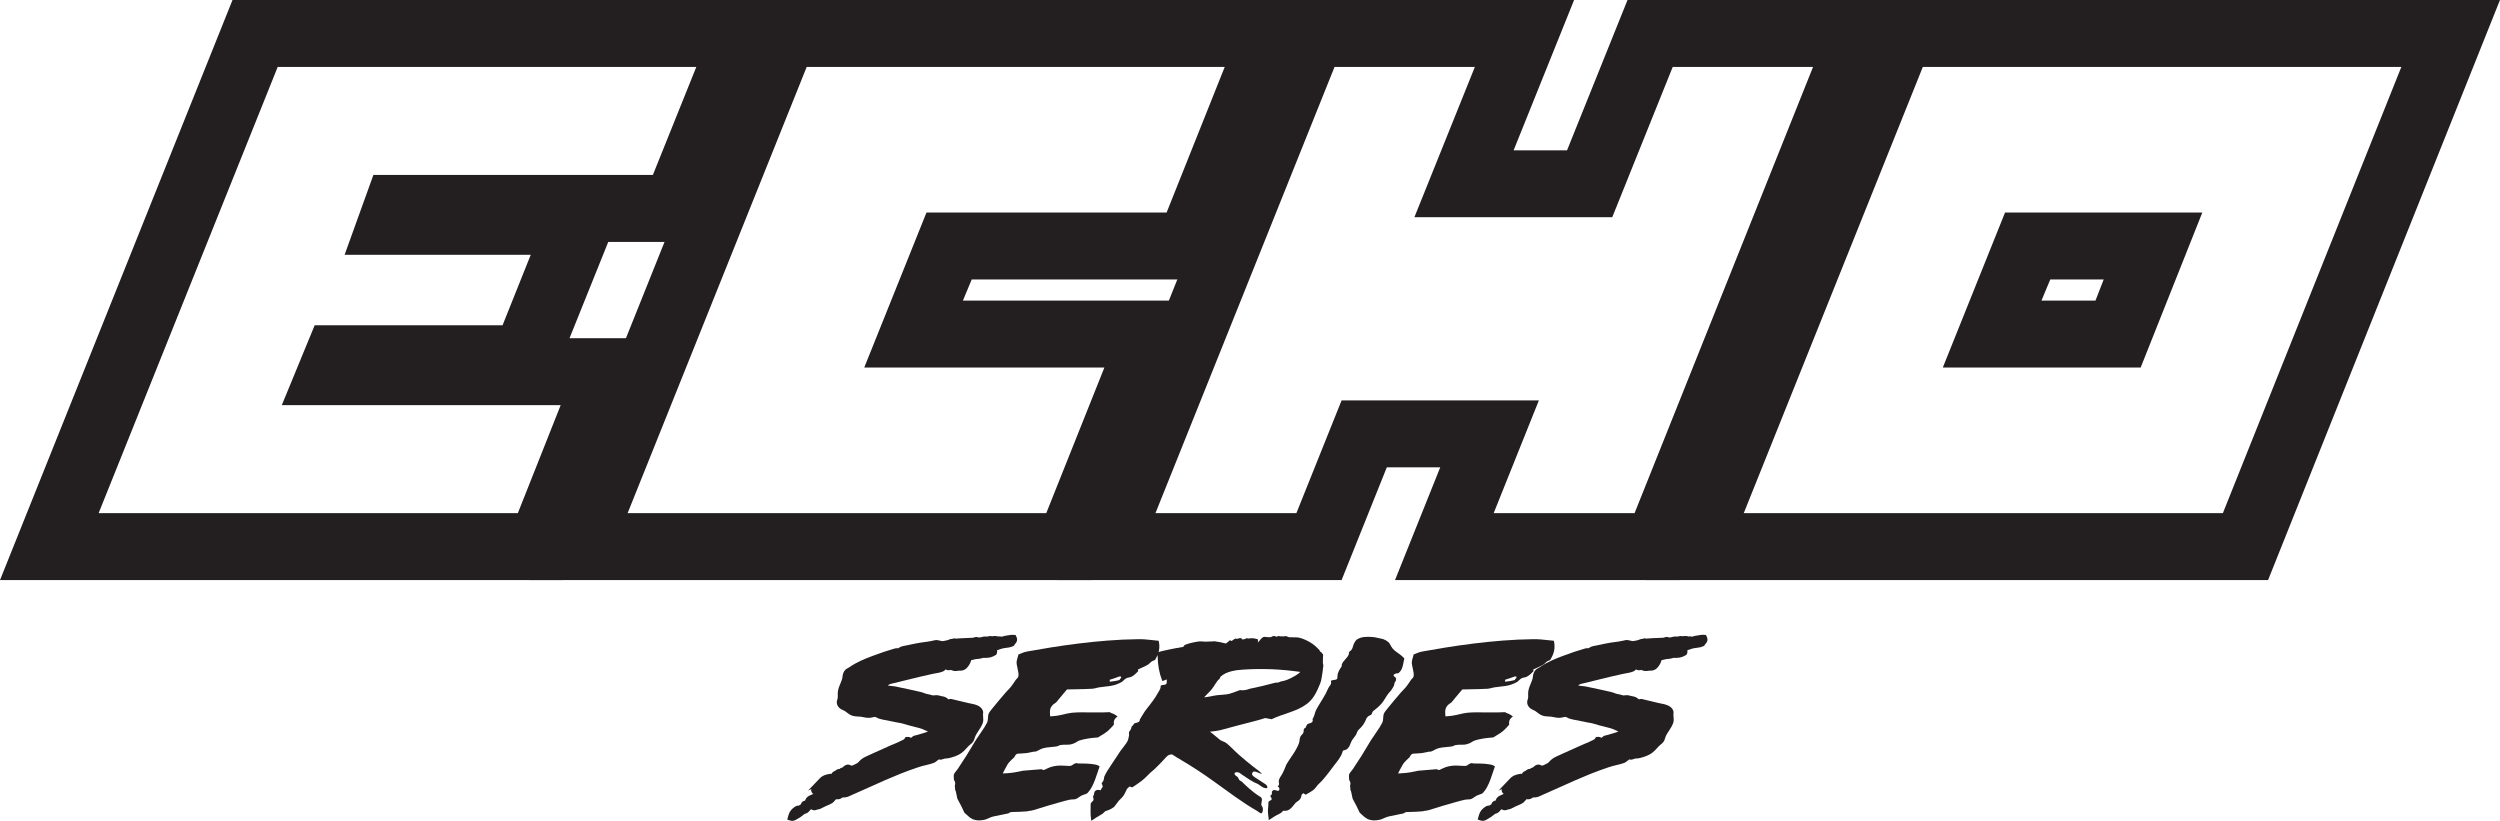
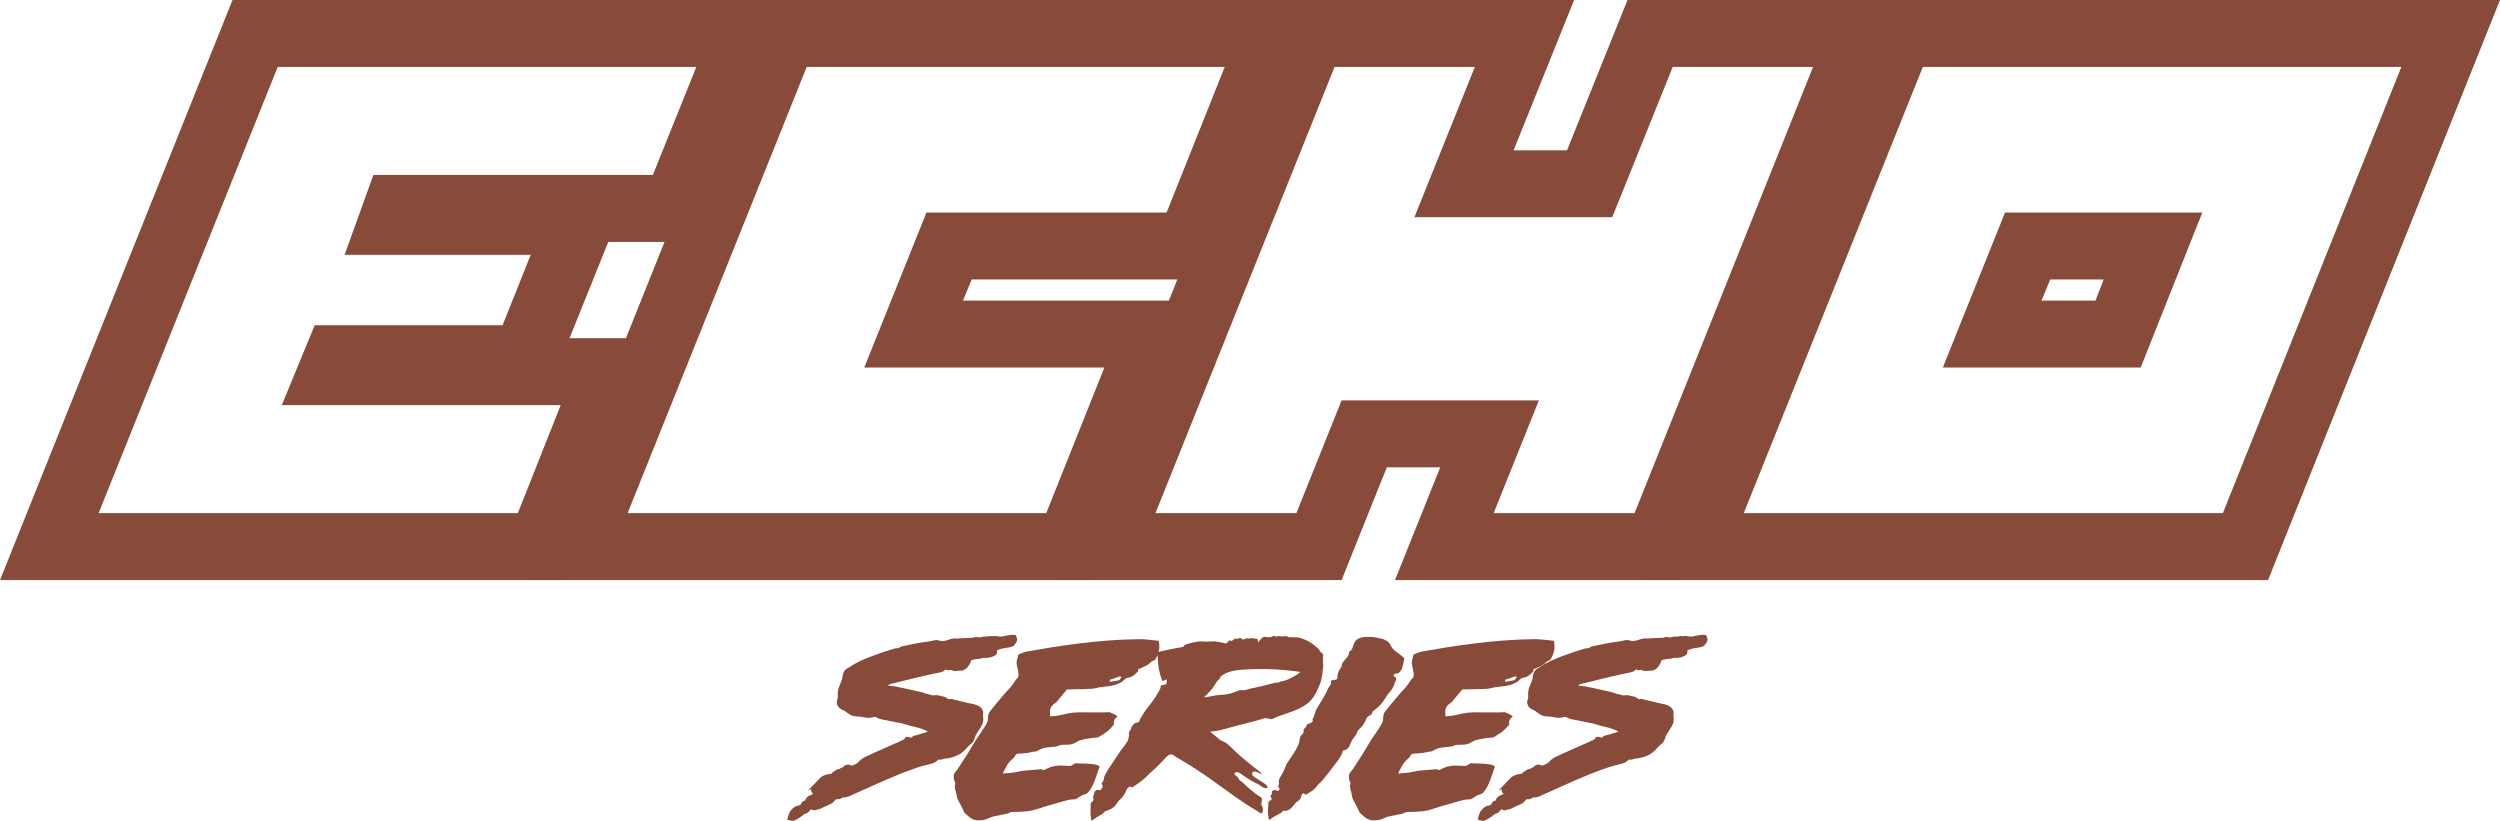
<svg xmlns="http://www.w3.org/2000/svg" id="Layer_2" data-name="Layer 2" viewBox="0 0 914.81 300.35">
  <defs>
    <style>
      .cls-1 {
-         fill: #231f20;
+         fill: #884a39;
        stroke-width: 0px;
      }
    </style>
  </defs>
  <g id="Layer_1-2" data-name="Layer 1">
    <g>
      <g>
        <path class="cls-1" d="M0,212.27L85.08,0h206.04l-35.66,88.52h-101.62l7.3-19.77h69.39l-30.08,74.77h-68.96l8.16-19.77h101.62l-35.23,88.52H0ZM189.49,187.77l15.68-39.53h-102.05l12.03-29.22h68.75l10.31-25.78h-68.11l10.53-29.22h102.27l15.9-39.53H101.62L36.09,187.77h153.4Z" />
        <path class="cls-1" d="M193.57,212.27L278.65,0h205.61l-40.82,102.27h-87.87l-3.22,7.73h87.87l-40.82,102.27h-205.82ZM382.85,187.77l21.27-53.28h-87.87l22.77-56.72h87.87l21.27-53.28h-152.97l-65.53,163.28h153.18Z" />
        <path class="cls-1" d="M386.72,212.27L471.8,0h104.2l-22.13,55h19.55L595.55,0h103.98l-84.86,212.27h-104.2l16.54-41.25h-19.55l-16.54,41.25h-104.2ZM474.38,187.77l16.54-41.25h72.19l-16.54,41.25h51.56l65.31-163.28h-51.35l-22.13,55h-72.4l22.13-55h-51.35l-65.53,163.28h51.56Z" />
        <path class="cls-1" d="M601.99,212.27L687.07,0h227.73l-84.86,212.27h-227.95ZM813.4,187.77l65.31-163.28h-175.1l-65.53,163.28h175.31ZM710.92,134.49l22.77-56.72h72.19l-22.56,56.72h-72.4ZM766.78,110l3.01-7.73h-19.55l-3.22,7.73h19.77Z" />
      </g>
      <g>
        <path class="cls-1" d="M371.49,235.54c-.1.13-.19.24-.23.33l-.19.41-.41.19c-.93.43-1.86.54-2.68.63-.2.02-.38.04-.57.07-.53.07-1.1.27-1.66.47-.15.05-.29.1-.43.15-.16.06-.32.09-.46.12.04.31.08.77-.14,1.27l-.15.36-.33.21c-1.59,1-3.11,1.05-4.53.98-.91.32-1.79.41-2.61.45-.57.16-1.14.29-1.72.4-.22,1.1-1.06,2.32-1.62,2.87-.99.96-1.89.96-2.49.96h-.07c-.18,0-.33,0-.49.02-.1.01-.2.03-.3.04-.3.05-.67.11-1.09.07-.43-.04-.77-.17-1.04-.28-.12-.05-.24-.1-.3-.11-.04,0-.12.02-.18.03-.31.06-.78.15-1.33-.02-.18-.05-.33-.13-.46-.21-.19.25-.46.54-.88.72-.93.4-1.9.57-2.84.73-.36.06-.69.12-1.01.19-1.43.31-2.9.64-4.64,1.05-1.7.4-3.41.83-5.07,1.24-1.95.49-3.97.99-5.98,1.46-.03.02-.07.05-.1.07-.16.11-.38.26-.67.37.44.16.96.2,1.52.25.42.04.85.07,1.28.16,1.99.39,3.85.8,5.82,1.24l.44.1c.28.06.55.12.82.18.76.17,1.52.33,2.29.52.42.1.82.26,1.18.39.43.16.83.31,1.18.36.53.07.98.2,1.37.32.21.06.42.12.63.17.11.03.32,0,.54-.03.31-.04.69-.09,1.11-.04.4.04.76.14,1.07.23.26.07.48.13.66.15.97.11,1.58.48,2.26,1.05.05.04.08.07.11.09.17-.08.39-.15.65-.16.42-.01.77.1,1.03.17.08.02.15.05.22.06,1.84.42,3.29.77,5.36,1.28.18.04.41.09.69.14,1.49.28,3.73.71,4.52,2.44.27.58.2,1.09.15,1.39,0,.05-.01.09-.02.14-.02.28.02.6.05.92.07.7.16,1.57-.2,2.47-.39.97-.94,1.81-1.47,2.61-.5.76-1.01,1.54-1.31,2.35-.04.12-.08.25-.12.38-.11.39-.25.86-.57,1.32-.31.45-.7.75-1.01.99-.06.04-.11.08-.16.13-.44.35-.86.82-1.27,1.27-.53.58-1.07,1.18-1.76,1.69-1.38,1.02-2.96,1.46-4.35,1.84-.48.13-.91.16-1.29.19-.23.01-.42.03-.6.06-.15.03-.31.09-.49.15-.14.05-.3.11-.46.15-.51.15-.9.06-1.13-.01-.05.03-.11.07-.15.1l-.1.07c-.17.12-.31.23-.45.35-.34.29-.76.64-1.54.89-.83.27-1.71.49-2.56.69-.9.22-1.83.45-2.68.74-2.56.86-4.65,1.62-6.59,2.4-3.95,1.58-7.78,3.29-11.68,5.06-1.46.66-2.97,1.33-4.44,1.98l-1.51.67c-.14.06-.29.13-.43.2-.66.32-1.4.67-2.24.74-.19.01-.36.02-.5.02-.28,0-.35,0-.44.05-.02.01-.1.06-.15.1-.24.17-.62.42-1.14.5-.33.05-.62.03-.84.02-.07,0-.16-.01-.21-.01-.09.07-.24.25-.36.4-.26.33-.59.74-1.09,1.05-.56.34-1.16.59-1.74.84-.22.09-.44.18-.66.28-.24.11-.5.24-.75.38-.36.19-.73.39-1.13.55-.32.13-.62.18-.86.23-.12.02-.23.04-.3.06-.04.01-.07.03-.1.04-.25.11-.7.29-1.3.17-.32-.06-.55-.2-.71-.29,0,0-.02,0-.03-.01-.1,0-.18.01-.21.02-.09.09-.18.2-.27.33-.27.34-.63.81-1.3,1.1-.22.09-.4.14-.53.17-.03,0-.06.01-.09.02-.16.1-.39.25-.52.38-.58.51-1.08.89-1.9,1.32-.08.04-.18.11-.29.18-.46.29-1.08.69-1.88.69-.22,0-.44-.03-.65-.1l-1.17-.35.32-1.18c.33-1.19.72-2.09,1.66-2.9.47-.41.99-.81,1.58-.98.3-.09.57-.1.78-.08.04-.05.09-.1.14-.15.18-.16.37-.25.52-.3.07-.29.23-.7.67-1.04.31-.23.63-.3.87-.32.07-.2.16-.48.33-.76.44-.74,1.18-1.05,1.67-1.25.1-.04.19-.08.27-.12l.51-.24c.07-.03.14-.07.21-.1-.25-.14-.45-.35-.59-.61-.08-.16-.27-.58-.13-1.13l-1.19.52,4.32-4.5c1.06-1.11,2.58-1.44,3.63-1.6.23-.04.44-.03.61,0,.08-.15.19-.32.33-.48.34-.38.72-.51.92-.58.02,0,.03,0,.05-.01.03-.02.06-.05.09-.08.2-.17.5-.43.95-.57.26-.08.49-.09.68-.1.1-.12.23-.24.42-.33.11-.06.32-.14.58-.16.52-.56,1.3-1.16,2.17-1.08.31.03.73.12,1.06.41.21-.09.41-.13.57-.17.05-.01.09-.02.13-.03.24-.12.49-.24.72-.35l.33-.16c.5-.25.64-.34.93-.67.74-.86,1.53-1.45,2.64-1.96.37-.17.76-.35,1.16-.53.53-.24,1.07-.49,1.59-.73,2.02-.93,4.1-1.85,5.93-2.66l.41-.18c.89-.39,1.8-.8,2.7-1.14.23-.09.5-.24.76-.38.31-.17.67-.36,1.03-.5q.43-.16.63-.49l.33-.55.64-.05c.63-.05,1.1.2,1.39.34,0,0,0,0,0,0,.01-.01.03-.03.04-.03.15-.15.37-.36.64-.54.35-.22.7-.29.96-.34.07-.01.13-.02.19-.04.97-.26,1.43-.4,2.54-.73.07-.02.15-.04.24-.07.82-.23,1.29-.43,1.55-.59-.42-.16-.82-.34-1.21-.51-.55-.25-1.12-.5-1.66-.65-.76-.21-1.55-.41-2.31-.6-1.29-.32-2.62-.65-3.92-1.08-.48-.16-.96-.24-1.52-.33-.19-.03-.37-.06-.56-.09-.44-.08-.88-.18-1.3-.27-.48-.11-.98-.22-1.45-.29-.86-.14-1.7-.32-2.51-.49l-.35-.08c-.63-.14-1.29-.28-2-.71-.47-.29-.67-.26-1.63-.03l-.15.04c-1.12.27-2.24.04-3.22-.16-.14-.03-.28-.06-.42-.08-.37-.07-.77-.09-1.23-.11-.75-.04-1.6-.08-2.43-.39-.74-.27-1.31-.72-1.81-1.11-.24-.19-.5-.39-.74-.54-.15-.09-.34-.18-.56-.27-.27-.12-.58-.26-.88-.44-.87-.54-1.4-1.33-1.48-2.23-.05-.56.1-1.02.21-1.35.03-.09.06-.18.08-.26.08-.32.07-.78.06-1.21-.01-.45-.03-.96.05-1.46.17-1.08.57-2.02.92-2.85.38-.91.71-1.69.78-2.56v-.03c.03-.69.36-1.52.65-1.96.44-.66,1.04-.97,1.49-1.2.13-.07.26-.13.33-.18,2.66-1.87,5.46-3,8.58-4.18,2.84-1.07,5.49-1.96,8.09-2.7.47-.13.85-.1,1.1-.08.05,0,.11,0,.15,0,.03-.02.07-.05.09-.07.14-.11.32-.24.56-.35.68-.32,1.41-.45,2.05-.56.19-.03.37-.06.54-.1.34-.07.68-.15,1.02-.22,1.22-.26,2.37-.51,3.59-.71.6-.1,1.21-.18,1.75-.25.91-.12,1.84-.24,2.72-.44.12-.03.23-.06.35-.08.46-.12.97-.25,1.6-.2.28.02.52.08.71.14.07.02.14.04.2.05l.98.2c.24-.06.48-.1.7-.13.11-.02.21-.03.31-.05l.11-.02c.07-.01.12-.02.17-.03.57-.14,1.04-.27,1.48-.47l.23-.11h.26c.11-.01.21-.01.31-.02.12-.06.27-.12.44-.16.22-.05.52-.06.85.06.14-.01.29-.02.43-.03h.05c.55-.05,1.13-.09,1.71-.12,1.15-.06,2.3-.1,3.42-.14l.61-.02c.21-.06.41-.11.6-.15.39-.17.91-.25,1.48.04.17-.01.35-.02.51-.03h.05c.09,0,.17-.01.26-.02.07-.02.14-.04.21-.06.08-.02.16-.04.24-.06.24-.07.54-.15.87-.17.24-.02.47,0,.66,0,.2,0,.37.01.5,0,.05,0,.12-.03.2-.05.19-.05.42-.11.7-.13.27-.02.51.02.68.05.06,0,.13.02.15.02.1,0,.24-.02.38-.04.35-.04.79-.09,1.28-.01.19.03.34.09.46.14.13-.02.31-.05.51-.04.24.01.45.04.61.07.21.03.29.05.35.03.09-.02.23-.06.37-.11.26-.08.55-.18.88-.22.24-.03.49-.08.74-.12.68-.12,1.44-.26,2.26-.21l.73.05.31.65c.62,1.29-.07,2.15-.4,2.56Z" />
        <path class="cls-1" d="M422.64,241.48c-.04.07-.2.12-.42.2-.24.08-.51.17-.76.35-.32.23-.56.47-.78.68-.19.19-.35.35-.52.45-.74.46-1.48.79-2.27,1.14-.29.13-.59.26-.89.41l-.61.28.09.63c-.25.21-.45.42-.65.63-.19.2-.37.38-.59.57-.56.49-1.15.83-1.81,1.03-.04.01-.16.03-.25.04-.42.07-.74.13-1,.27-.46.25-.79.58-1.08.86-.24.24-.45.44-.69.57-1.27.69-2.33,1.07-3.64,1.33-.74.14-1.53.23-2.37.32-.75.08-1.52.16-2.29.29-.33.06-.67.14-.99.23-.47.12-.96.24-1.41.27-1.86.11-3.79.15-5.66.18-1.06.02-2.17.04-3.24.07h-.37s-.25.29-.25.29c-.7.78-1.38,1.61-2.03,2.42-.51.64-1.04,1.29-1.57,1.9-.15.17-.38.32-.62.49-.3.2-.61.41-.86.7-1.01,1.16-.95,2.13-.89,3.15l.06.9.88-.06c1.19-.08,2.21-.23,3.21-.47.23-.05.45-.11.69-.16,1.08-.26,2.2-.53,3.23-.63,2.04-.2,4.17-.16,6.22-.13h.81c1.27.03,2.71.01,3.86,0h.41c1.01-.02,1.59-.04,2.39-.08h.15c.33.29.74.42,1.01.5.11.03.22.07.29.1.55.26,1.03.6,1.52.97-.34.25-.68.52-.92.85-.56.76-.49,1.43-.44,1.92,0,.08.02.15.02.22-.4.44-.79.86-1.2,1.32-.66.73-1.44,1.39-2.25,1.9-.5.31-.98.6-1.46.89-.32.19-.64.39-.97.59-.22.02-.44.03-.66.05-.94.07-1.91.14-2.91.33l-.18.03c-.98.18-2,.36-3.01.7-.39.13-.75.36-1.06.56-.22.14-.42.27-.58.34-.71.3-1.47.58-2.22.62-.36.02-.71.02-1.08.02-.65,0-1.33-.01-2.06.13-.3.06-.53.19-.72.29-.1.05-.19.11-.26.12-.26.08-.58.13-.94.17-.36.04-.71.07-1.06.1-.63.05-1.29.11-1.98.21-.6.09-1.4.24-2.18.6-.24.11-.48.24-.71.36-.4.21-.81.43-1.18.54-.03,0-.13,0-.2,0-.15,0-.34,0-.55.03-.37.07-.74.15-1.09.23-.48.11-.93.21-1.37.27-.71.09-1.42.13-2.17.17-.31.02-.62.03-.94.05-.09,0-.29,0-.51.11-.1.05-.32.15-.5.4-.14.19-.23.37-.3.51-.08.16-.14.27-.24.38-.1.11-.21.2-.34.31-.18.15-.41.33-.66.61-.1.11-.21.22-.33.34-.31.32-.67.67-1.01,1.21-.28.44-.86,1.52-1.09,1.97l-.71,1.41,1.55-.09c2.11-.12,4.16-.53,5.89-.92,2.35-.18,4.7-.38,6.69-.55.02,0,.03,0,.06,0,0,0,0,0,.01,0,.11.08.31.22.6.27.46.07.76-.16.9-.28,1.05-.53,2.05-.89,3.05-1.09.82-.17,1.62-.24,2.43-.24.46,0,.91.03,1.4.06.4.02.81.05,1.22.06.07,0,.14,0,.21.01.27.02.6.04.94-.05.37-.1.61-.31.77-.44.04-.03.08-.07.1-.08.41-.25.74-.41,1.13-.46.02,0,.05.02.07.02.13.04.3.1.52.11.47.03.92.03,1.36.03.33,0,.67,0,1.02.01.15,0,.31.01.46.02.67.02,1.29.04,1.95.13.12.02.25.03.38.05,1.03.13,2.01.25,2.7.81.01.01.02.02.03.03,0,.11-.1.37-.17.54-.02.06-.05.13-.07.19-.21.59-.41,1.19-.6,1.77-.26.81-.54,1.64-.84,2.42-.72,1.82-1.42,3.43-2.68,4.76-.28.3-.73.45-1.25.62-.41.14-.88.29-1.32.56-.24.14-.46.3-.68.45-.4.28-.77.54-1.16.66-.31.09-.67.11-1.06.12-.39.02-.79.03-1.21.12-1.19.25-2.38.59-3.53.92-.24.07-.48.14-.72.2-2.38.67-4.61,1.33-6.81,2.03-.21.07-.42.14-.63.2-.77.25-1.49.49-2.27.63-.09.02-.22.03-.35.04-.32.03-.71.07-1.07.21-1.93.16-3.64.23-5.22.24-.05,0-.1,0-.15,0-.24,0-.53,0-.85.09-.28.09-.48.25-.62.35-.03.02-.06.05-.07.06-.06.03-.15.05-.27.07l-.1.02c-.72.15-1.46.3-2.17.44-.99.19-2.01.39-3.01.62-.63.14-1.21.4-1.76.65-.52.23-1,.45-1.46.54-1.44.29-2.67.38-4.02-.08-1-.34-1.8-1.08-2.65-1.87-.22-.21-.45-.42-.69-.62-.68-1.53-1.49-3.12-2.58-5.11-.03-.12-.06-.25-.09-.39-.08-.34-.15-.69-.2-.96l-.05-.25c-.06-.35-.13-.72-.22-1.03-.07-.24-.15-.42-.21-.54-.05-.09-.06-.13-.07-.17-.01-.05-.01-.09,0-.19,0-.11,0-.27-.01-.46-.01-.11-.03-.21-.05-.33-.03-.16-.05-.33-.05-.44,0-.03.03-.12.05-.18.06-.22.15-.53.1-.9-.05-.38-.23-.67-.35-.85-.03-.05-.08-.13-.09-.16-.05-.14-.07-.49-.07-.66v-.1c-.02-.43-.05-1.08.06-1.36.19-.45.47-.79.8-1.18.21-.25.43-.51.63-.82,2.28-3.4,4.27-6.57,6.08-9.7.38-.67.8-1.27,1.25-1.92.27-.39.54-.79.81-1.2.25-.38.5-.75.75-1.12.6-.88,1.22-1.78,1.75-2.86.31-.63.36-1.34.39-1.97.03-.47.06-.92.18-1.26.25-.67.92-1.47,1.45-2.11.13-.16.26-.31.37-.45,1.26-1.58,2.56-3.09,3.81-4.55l.77-.9c.25-.3.53-.58.8-.85.34-.34.65-.66.93-1.01.56-.71.97-1.31,1.39-1.95.14-.21.29-.43.44-.66.14-.2.24-.29.36-.4.61-.53.75-1.02.62-2.17-.05-.4-.15-.88-.28-1.44-.19-.85-.4-1.82-.39-2.5,0-.4.2-1.07.35-1.6.05-.16.09-.32.13-.46.02-.07.04-.14.06-.22.03-.14.1-.4.15-.52l.16-.07c1.11-.47,1.99-.83,3.13-1.04,10.25-1.85,25.61-4.33,40.56-4.49,1.87-.02,3.4.15,5.03.33.74.08,1.5.17,2.32.24.04,0,.08.02.12.04.54,2.57.17,4.47-1.35,6.98ZM410.28,247.8c-.03-.28-.24-.27-.45-.27s-.39.06-.57.13c-1.04.4-2.07.76-3.14,1.06-.01.25-.03.49-.05.74,1.23-.14,2.43-.29,3.62-.64.12-.03-.04-.19.11-.32.15-.12.5-.41.47-.69Z" />
        <path class="cls-1" d="M484.25,243.69c-.03.27-.1.47-.13.71-.08.63-.09,1.29-.22,1.91-.25,1.23-.3,2.53-.78,3.7-1.18,2.88-2.33,5.63-4.9,7.57-3.79,2.87-8.68,3.52-12.9,5.6-.79-.19-1.57-.26-2.36-.43-1.53.52-3.06.92-4.62,1.32-3.81.96-7.55,1.96-11.37,3-1.34.36-2.89.54-4.29.69.08.06.18.08.26.13,1.24.88,2.27,1.92,3.5,2.85.71.53,1.63.62,2.36,1.21,1.66,1.35,2.84,2.74,4.56,4.24,1.57,1.37,3.49,3,5.26,4.38,1,.77,2.33,1.63,3.17,2.62-1.03-.05-3.31-1.92-3.64-.02-.11.64,1.19,1.38,1.65,1.66.88.54,1.75,1.11,2.59,1.7.59.42,1.39.73,1.37,1.58,0,.1-.02.21-.1.27-.06.05-.15.05-.23.05-.17,0-.34-.02-.51-.05-.87-.18-1.58-.78-2.3-1.29-.54-.38-1.13-.53-1.7-.83-1.51-.8-2.91-1.78-4.32-2.72-.53-.35-1.12-.95-1.86-.98-.52-.02-1.2.11-.94.81.15.42.92.73,1.18,1.08.26.35.27.68.55,1,.23.26.57.34.84.54.28.21.53.53.79.77.6.57,1.21,1.14,1.83,1.68,1.24,1.09,2.54,2.13,3.95,2.99.29.17.59.36.73.66.39.83-.5,2.19.07,2.85.53.62.46,1.6.16,2.33-.05.12-.11.24-.23.3-.42.22-1.27-.6-1.61-.8-5.62-3.22-10.78-7.18-16.02-10.93-3.78-2.71-7.48-5.16-11.53-7.55-1.01-.6-2.44-1.45-3.49-2.16-.04-.03-.16-.03-.2-.04-.78-.16-1.65.46-2.07.93-.62.69-1.12,1.24-1.67,1.8-.98,1-1.67,1.73-2.72,2.72-.22.21-.9.79-1.24,1.06-.05.04-.16.13-.24.2-.36.34-.57.6-.97.99-.62.6-1.3,1.29-2.04,1.86-.73.57-1.57,1.12-2.35,1.68-.37.26-.81.53-1.19.78-.34-.09-.66-.19-1-.3-.02,0,.01-.06-.06.03-.08.08-.14.12-.27.25-.13.13-.41.38-.58.56-.02.02-.07.06-.09.11s-.03.1-.06.17c-.36.72-.63,1.45-1.09,2.15-.35.53-.88,1.02-1.33,1.48-.13.14-.33.27-.44.42-.4.53-.82,1.12-1.21,1.62-.19.24-.39.56-.57.7-1,.78-1.97,1.17-3.15,1.51-.34.35-.69.68-1.07,1-.05.04-.14.08-.21.12-.65.38-1.27.73-1.91,1.14s-1.29.89-1.95,1.28c-.08-.63-.22-1.44-.25-2.04-.07-1.19,0-2.26,0-3.41,0-.33-.03-.76.11-1.03.25-.48.78-.62.92-1.12.14-.5-.19-.93-.14-1.43.02-.16.21-.2.27-.36.14-.34.1-.74.23-1.09.14-.35.39-.59.73-.73.34-.14.7-.09,1.04-.06.16.01.29.11.43.09.04,0,.05,0,.06,0,0-.01.01-.03.03-.06.1-.14.1-.23.23-.43.13-.2.39-.61.54-.85-.1-.43-.26-.83-.44-1.23.31-.37.58-.67.75-1.14.17-.47.07-.95.31-1.45.63-1.36,1.48-2.67,2.33-3.92,1.11-1.64,2.2-3.28,3.27-4.94.04-.06.08-.13.11-.19.03-.05.15-.2.17-.22.63-.83,1.78-2.28,2.22-2.98.69-1.08.61-1.48.86-2.5.12-.46-.12-.95.04-1.38s.5-.67.67-1.05.15-.74.33-1.09c.07-.12.22-.08.31-.18.25-.25.34-.6.63-.82.29-.23.68-.21,1.04-.32.36-.11.68-.31.88-.64.09-.15.03-.37.07-.51.04-.14.12-.18.18-.28.57-.87,1-1.73,1.59-2.6.59-.88,1.37-1.77,2.01-2.63.64-.85,1.35-1.76,1.9-2.62.55-.86.95-1.64,1.47-2.48.25-.41.39-.79.48-1.26.03-.15-.12-.3.01-.45.13-.15.28-.21.51-.25.23-.04.6-.06.84-.13.24-.07.45-.06.63-.25.18-.19.2-.36.22-.66.02-.29,0-.71.04-1.02-.26.08-.44.11-.71.24-.27.13-.63.28-.96.29-1.13-2.97-1.65-5.83-1.68-9.01-.22-.46-.32-.9-.35-1.41,3.2-.85,6.42-1.5,9.69-2.03.24-.27.44-.69.78-.81,1.69-.63,3.33-.96,5.13-1.21.24-.03.48,0,.83,0,.35,0,.9.1,1.33.1,1.01,0,2.09-.06,3.12-.11-.02-.04.07-.07.08-.06,1.48.19,2.92.47,4.36.84.51-.31.92-.71,1.36-1.12.08-.08.23-.07.32-.02.09.05.05.16.16.18.11.02.26.05.35-.02.45-.33.87-.65,1.38-.89.02.09.03.19.15.19.37,0,.83-.13,1.14-.24.32-.11.59-.06.84.03s0,.25.11.3c.38.17.72.1,1.07-.02.34-.12.57-.32.92-.37.11-.02.11.1.12.18.78-.06,1.57-.18,2.35-.08.5.06.93.29,1.43.32,0,.4.02.79.03,1.18.56-.67,1.06-1.33,1.76-1.87.23-.18.59-.19.87-.17.73.06,1.34.21,2.09.08.32-.06.63-.38,1.01-.41.38-.03.76.2,1.15.3.11.03.37-.16.34-.32.35.02.65.11,1,.15.7.07,1.39.01,2.09-.09.47.22.87.41,1.41.44,1.22.07,2.5-.12,3.69.22,1.47.42,2.8,1.08,4.1,1.87.62.37,1.13.85,1.68,1.3.26.21.46.48.7.7.24.23.49.39.66.69.07.13.05.27.18.41.13.14.46.26.58.41.12.15.1.24.22.37s.25.11.29.34c.05.23-.01.58-.02.83-.02.56-.04,1.11-.05,1.67,0,.28-.01.56.04.84s.16.59.13.86ZM475.82,245.87c-7.11-1-13.51-1.31-20.86-.85-2.5.16-6.14.58-8.26,2.54,0,0-.09.02-.09.03-.08.27-.19.56-.34.78-.15.22-.39.32-.55.51-.87,1.01-1.36,2.11-2.2,3.18-.84,1.07-1.99,2.07-2.92,3.12,1.62-.13,3.02-.56,4.68-.78,1.43-.19,3.37-.16,4.75-.56,1.38-.41,2.38-.87,3.67-1.31,1.31.19,2.43-.05,3.67-.51,3.14-.62,6.25-1.38,9.34-2.22.72.06,1.27-.09,1.91-.42,1.71-.23,3.27-.96,4.74-1.77.97-.54,1.66-.97,2.46-1.72Z" />
        <path class="cls-1" d="M513.88,240.94c-.05.3-.12.5-.18.81-.33,1.71-.52,3.46-1.99,4.57-.2.15-.37.02-.55.06-.33.07-.63.13-.89.31-.18.13-.36.29-.31.51.11.42.6.51.82.86.07.1.06.23.06.35,0,.37-.03.71-.24,1.03-.09.13-.22.21-.29.36-.06.15-.01.26-.04.42-.18.93-.71,1.65-1.24,2.42-.04.05-.07.13-.11.17-.04.05-.12.11-.16.14-.98.97-1.72,2.36-2.44,3.45-1,1.52-2.1,2.42-3.48,3.51-.21.17-.46.33-.61.6s-.15.6-.35.85c-.32.41-.85.47-1.26.79-.55.42-.74,1.06-1.02,1.68-.45.98-1.04,1.82-1.8,2.58-.34.34-.71.6-.97,1.01-.26.4-.34.89-.56,1.31-.38.73-.99,1.3-1.43,2-.44.69-.65,1.46-1.01,2.19-.18.35-.38.68-.67.97-.29.29-.64.48-1.04.59-.25.07-.52.06-.71.27-.12.13-.11.3-.17.47-.6,1.92-1.96,3.41-3.13,4.96-1.47,1.94-2.8,3.78-4.42,5.58-.34.38-.74.73-1.11,1.09-.05.05-.13.12-.19.17-.26.26-.36.43-.61.75-.38.49-.74.98-1.31,1.4-.48.35-1.11.72-1.69,1.06-.27.16-.7.41-1,.58-.27-.18-.53-.37-.8-.55-.01,0-.02-.02-.03-.02-.06.04-.11.09-.16.13-.14.12-.27.25-.42.36-.02.01-.05.02-.06.06-.02.03,0,.06-.02.11-.14.54-.2.98-.54,1.49-.25.38-.73.71-1.14.99-.12.08-.31.21-.43.3-.35.47-.76.97-1.15,1.39-.19.2-.33.39-.5.56-.91.89-1.72,1.21-2.98,1.04-.31.4-.63.7-1.08.96-.06.03-.18.09-.25.12-.67.34-1.26.63-1.91,1.04-.65.41-1.36.91-2.03,1.3-.08-.67-.21-1.71-.27-2.31-.12-1.19,0-2.05.11-3.18.03-.32-.06-.98.1-1.24.28-.47,1.01-.38,1.11-.91.1-.53-.64-.86-.39-1.37.08-.16.26-.17.36-.31.23-.31.05-.7.14-1.05.09-.35.38-.55.73-.61.35-.06.68.06,1,.17.15.05.29.14.45.12.41-.06.62-.45.54-.84s-.39-.66-.67-.92c.36-.08.52-.37.55-.72.03-.36-.12-.63-.11-1,.02-1.02.87-1.99,1.31-2.81.58-1.08.95-2.01,1.37-3.11.02-.04.03-.09.04-.13.02-.04.05-.1.07-.13.6-1.03,1.28-2.02,1.94-3,1.02-1.51,1.98-2.98,2.63-4.69.29-.77.21-1.68.52-2.43.28-.66.97-.95,1.17-1.63.14-.47-.08-.96.25-1.37.11-.14.29-.14.42-.27.34-.33.32-.79.61-1.16s.77-.44,1.22-.59c.45-.15.84-.4.89-.9.02-.22-.12-.4-.07-.62.03-.12.12-.21.18-.3.56-.91.61-1.94,1.07-2.9.51-1.06,1.2-2.06,1.8-3.08.6-1.02,1.24-2.03,1.8-3.06.5-.91.73-1.84,1.38-2.67.32-.41.62-.83.56-1.39-.02-.18-.12-.3-.04-.49.08-.19.32-.26.53-.29.31-.05.63-.09.95-.15.23-.04.44-.06.63-.23.19-.17.24-.45.23-.71-.05-1.03.29-1.77.73-2.69.2-.41.57-.8.79-1.23.12-.23,0-.52.09-.77.56-1.49,2.03-2.24,2.58-3.74.09-.25-.04-.54.11-.79.14-.25.43-.36.63-.55.67-.64.69-1.5,1.04-2.31.29-.66.72-1.49,1.34-1.84,1.65-.94,3.17-.88,5-.83.24,0,.38.05.68.06.82.02,2.16.45,2.91.55,1.26.17,2.77,1.05,3.23,1.88.86,1.56,1.12,2.02,2.44,2.98.79.58,1.63,1.12,2.37,1.86.12.12.41.41.55.55Z" />
        <path class="cls-1" d="M567.29,241.48c-.04.07-.19.12-.42.2-.24.08-.51.17-.76.35-.32.23-.56.47-.78.68-.19.19-.35.35-.52.45-.74.46-1.48.79-2.26,1.14-.29.13-.59.26-.89.41l-.61.28.09.63c-.25.21-.45.42-.65.63-.19.2-.37.38-.59.57-.56.49-1.15.83-1.81,1.03-.04.01-.16.03-.25.04-.42.07-.74.13-1,.27-.46.25-.79.58-1.08.86-.24.24-.45.44-.7.57-1.27.69-2.33,1.07-3.64,1.33-.75.14-1.54.23-2.37.32-.75.08-1.52.16-2.29.29-.33.06-.67.14-.99.23-.47.12-.96.24-1.41.27-1.86.11-3.79.15-5.66.18-1.06.02-2.17.04-3.24.07h-.37s-.25.29-.25.29c-.7.78-1.38,1.61-2.03,2.42-.51.64-1.04,1.29-1.57,1.9-.15.17-.38.32-.62.49-.3.2-.61.41-.87.7-1.01,1.16-.95,2.13-.89,3.15l.06.9.88-.06c1.19-.08,2.21-.23,3.21-.47.23-.05.45-.11.69-.16,1.08-.26,2.2-.53,3.23-.63,2.04-.2,4.17-.16,6.22-.13h.81c1.27.03,2.71.01,3.86,0h.42c1.01-.02,1.59-.04,2.39-.08h.15c.33.29.74.42,1.01.5.11.03.22.07.29.1.55.26,1.03.6,1.52.97-.34.25-.68.52-.92.85-.56.76-.49,1.43-.44,1.92,0,.08.02.15.02.22-.4.44-.79.86-1.2,1.32-.66.73-1.44,1.39-2.25,1.9-.5.31-.98.6-1.46.89-.32.19-.64.39-.97.59-.22.02-.44.03-.66.05-.94.07-1.91.14-2.91.33l-.18.03c-.98.18-2,.36-3.01.7-.39.13-.75.36-1.06.56-.22.14-.42.27-.58.34-.71.3-1.47.58-2.22.62-.36.02-.71.02-1.08.02-.65,0-1.33-.01-2.06.13-.3.06-.53.19-.72.29-.1.05-.19.11-.26.12-.26.08-.58.13-.94.17-.36.04-.71.07-1.06.1-.63.05-1.29.11-1.98.21-.61.09-1.4.24-2.18.6-.24.11-.48.24-.71.36-.4.21-.81.43-1.18.54-.03,0-.13,0-.2,0-.15,0-.34,0-.55.03-.37.07-.74.15-1.09.23-.48.11-.93.21-1.37.27-.71.09-1.42.13-2.17.17-.31.02-.62.03-.94.05-.09,0-.29,0-.51.11-.1.05-.32.15-.5.4-.14.19-.23.37-.3.51-.08.16-.14.27-.24.38-.1.11-.21.2-.34.31-.18.15-.41.33-.66.61-.1.11-.21.22-.33.34-.31.32-.67.67-1.01,1.21-.28.44-.86,1.52-1.09,1.97l-.71,1.41,1.55-.09c2.11-.12,4.16-.53,5.89-.92,2.35-.18,4.7-.38,6.69-.55.02,0,.03,0,.06,0,0,0,0,0,.01,0,.11.08.31.22.6.27.46.07.76-.16.9-.28,1.05-.53,2.05-.89,3.05-1.09.82-.17,1.62-.24,2.43-.24.46,0,.91.03,1.4.06.4.02.81.05,1.22.06.07,0,.14,0,.21.01.27.02.6.04.94-.05.37-.1.61-.31.77-.44.04-.03.08-.07.1-.08.41-.25.74-.41,1.13-.46.02,0,.05.02.07.02.13.04.3.1.52.11.47.03.92.03,1.36.03.33,0,.67,0,1.02.01.15,0,.31.01.46.02.67.02,1.29.04,1.95.13.12.02.25.03.38.05,1.03.13,2.01.25,2.7.81.01.01.02.02.03.03,0,.11-.1.37-.17.54-.02.06-.05.13-.07.19-.21.59-.41,1.19-.6,1.77-.26.81-.54,1.64-.84,2.42-.72,1.82-1.42,3.43-2.68,4.76-.28.3-.73.45-1.25.62-.41.14-.88.29-1.32.56-.24.14-.46.3-.68.45-.4.28-.77.54-1.16.66-.31.09-.67.11-1.06.12-.39.02-.79.03-1.21.12-1.19.25-2.38.59-3.53.92-.24.07-.48.14-.72.2-2.38.67-4.61,1.33-6.81,2.03-.21.07-.42.14-.63.2-.76.25-1.49.49-2.27.63-.09.02-.22.03-.35.04-.32.03-.71.07-1.08.21-1.93.16-3.64.23-5.22.24-.05,0-.1,0-.15,0-.24,0-.53,0-.85.09-.28.09-.48.25-.62.35-.03.02-.06.05-.07.06-.06.03-.15.05-.27.07l-.1.02c-.72.15-1.46.3-2.17.44-.99.19-2.01.39-3.01.62-.63.14-1.21.4-1.76.65-.52.23-1,.45-1.46.54-1.44.29-2.67.38-4.02-.08-1-.34-1.8-1.08-2.65-1.87-.22-.21-.45-.42-.69-.62-.68-1.53-1.49-3.12-2.58-5.11-.03-.12-.06-.25-.09-.39-.08-.34-.15-.69-.21-.96l-.05-.25c-.07-.35-.13-.72-.22-1.03-.07-.24-.15-.42-.21-.54-.05-.09-.06-.13-.07-.17-.01-.05,0-.09,0-.19,0-.11,0-.27-.01-.46-.01-.11-.03-.21-.05-.33-.03-.16-.05-.33-.05-.44,0-.03.03-.12.04-.18.06-.22.15-.53.1-.9-.05-.38-.23-.67-.35-.85-.04-.05-.08-.13-.09-.16-.05-.14-.07-.49-.07-.66v-.1c-.02-.43-.05-1.08.06-1.36.19-.45.47-.79.8-1.18.21-.25.43-.51.63-.82,2.28-3.4,4.27-6.57,6.08-9.7.38-.67.8-1.27,1.25-1.92.27-.39.54-.79.81-1.2.25-.38.5-.75.75-1.12.6-.88,1.22-1.78,1.75-2.86.31-.63.36-1.34.39-1.97.03-.47.06-.92.18-1.26.25-.67.92-1.47,1.45-2.11.13-.16.26-.31.37-.45,1.26-1.58,2.56-3.09,3.81-4.55l.77-.9c.25-.3.53-.58.8-.85.34-.34.65-.66.93-1.01.56-.71.97-1.31,1.39-1.95.14-.21.29-.43.44-.66.13-.2.24-.29.36-.4.61-.53.75-1.02.62-2.17-.05-.4-.15-.88-.28-1.44-.19-.85-.4-1.82-.39-2.5,0-.4.2-1.07.35-1.6.05-.16.09-.32.13-.46.02-.07.04-.14.05-.22.04-.14.1-.4.15-.52l.16-.07c1.11-.47,1.99-.83,3.13-1.04,10.25-1.85,25.61-4.33,40.56-4.49,1.87-.02,3.4.15,5.03.33.74.08,1.5.17,2.32.24.04,0,.08.02.12.04.54,2.57.17,4.47-1.35,6.98ZM554.94,247.8c-.03-.28-.24-.27-.45-.27-.21,0-.39.06-.57.13-1.04.4-2.07.76-3.14,1.06-.01.25-.03.49-.05.74,1.23-.14,2.43-.29,3.62-.64.12-.03-.04-.19.11-.32.15-.12.5-.41.47-.69Z" />
        <path class="cls-1" d="M624.1,235.54c-.1.13-.19.24-.24.33l-.19.41-.41.19c-.93.43-1.86.54-2.68.63-.2.02-.38.04-.57.07-.53.07-1.1.27-1.66.47-.15.05-.29.1-.43.15-.16.06-.32.09-.46.12.04.31.08.77-.14,1.27l-.15.36-.33.21c-1.59,1-3.11,1.05-4.53.98-.91.32-1.79.41-2.61.45-.57.16-1.14.29-1.71.4-.22,1.1-1.06,2.32-1.62,2.87-.99.96-1.89.96-2.49.96h-.07c-.18,0-.33,0-.49.02-.1.01-.2.03-.3.04-.3.05-.67.11-1.09.07-.43-.04-.77-.17-1.04-.28-.12-.05-.24-.1-.3-.11-.04,0-.12.02-.18.03-.31.06-.78.15-1.33-.02-.18-.05-.33-.13-.46-.21-.19.25-.46.54-.88.72-.93.4-1.9.57-2.84.73-.36.06-.69.12-1.01.19-1.43.31-2.9.64-4.64,1.05-1.7.4-3.41.83-5.07,1.24-1.95.49-3.97.99-5.98,1.46-.03.02-.07.05-.1.07-.16.11-.38.26-.67.37.44.16.96.2,1.52.25.42.04.85.07,1.28.16,1.98.39,3.85.8,5.82,1.24l.44.1c.28.06.55.12.83.18.76.17,1.52.33,2.29.52.42.1.82.26,1.18.39.43.16.83.31,1.18.36.53.07.98.2,1.37.32.21.06.42.12.63.17.11.03.32,0,.54-.03.31-.04.69-.09,1.11-.04.4.04.76.14,1.08.23.26.07.48.13.66.15.97.11,1.58.48,2.26,1.05.05.04.08.07.11.09.17-.08.38-.15.65-.16.42-.01.77.1,1.03.17.08.02.15.05.22.06,1.84.42,3.29.77,5.36,1.28.18.04.42.09.69.14,1.49.28,3.73.71,4.52,2.44.27.58.2,1.09.16,1.39,0,.05-.01.09-.02.14-.02.28.02.6.05.92.07.7.16,1.57-.2,2.47-.39.97-.94,1.81-1.46,2.61-.5.76-1.01,1.54-1.31,2.35-.04.12-.08.25-.12.38-.11.39-.25.86-.57,1.32-.31.45-.7.75-1.01.99-.06.04-.11.08-.16.13-.44.35-.86.82-1.27,1.27-.53.58-1.07,1.18-1.76,1.69-1.38,1.02-2.96,1.46-4.35,1.84-.49.13-.91.16-1.29.19-.23.01-.42.03-.6.06-.14.03-.31.09-.49.15-.14.05-.3.11-.46.15-.51.15-.9.06-1.13-.01-.05.03-.11.07-.15.1l-.1.07c-.17.12-.31.23-.45.35-.34.29-.76.64-1.54.89-.83.27-1.71.49-2.56.69-.9.22-1.83.45-2.68.74-2.56.86-4.65,1.62-6.59,2.4-3.95,1.58-7.78,3.29-11.68,5.06-1.46.66-2.97,1.33-4.44,1.98l-1.51.67c-.14.06-.29.13-.43.2-.66.32-1.4.67-2.24.74-.19.01-.36.02-.5.02-.28,0-.35,0-.44.05-.02.01-.1.06-.15.1-.25.17-.62.42-1.14.5-.33.05-.62.03-.84.02-.07,0-.16-.01-.21-.01-.1.07-.24.25-.36.4-.26.33-.59.74-1.09,1.05-.56.34-1.16.59-1.74.84-.22.09-.44.18-.66.28-.24.11-.5.24-.75.38-.37.19-.74.39-1.13.55-.32.13-.62.18-.86.23-.12.02-.23.04-.3.06-.04.01-.07.03-.1.04-.25.11-.7.29-1.3.17-.32-.06-.55-.2-.71-.29h-.03c-.1-.02-.18,0-.21,0-.09.09-.18.2-.27.33-.27.34-.63.81-1.3,1.1-.22.09-.4.14-.53.17-.03,0-.06.01-.09.02-.16.1-.38.25-.52.38-.58.51-1.08.89-1.9,1.32-.08.04-.18.11-.29.18-.46.29-1.08.69-1.88.69-.22,0-.44-.03-.65-.1l-1.17-.35.32-1.18c.33-1.19.72-2.09,1.66-2.9.47-.41.99-.81,1.58-.98.3-.09.57-.1.79-.08.04-.05.09-.1.14-.15.18-.16.37-.25.52-.3.07-.29.23-.7.67-1.04.31-.23.63-.3.87-.32.07-.2.16-.48.33-.76.45-.74,1.18-1.05,1.67-1.25.1-.04.19-.08.27-.12l.51-.24c.07-.03.14-.07.21-.1-.25-.14-.45-.35-.59-.61-.08-.16-.27-.58-.13-1.13l-1.19.52,4.32-4.5c1.06-1.11,2.58-1.44,3.63-1.6.23-.04.44-.03.61,0,.08-.15.19-.32.33-.48.34-.38.72-.51.92-.58.02,0,.03,0,.04-.01.03-.02.06-.05.09-.08.2-.17.5-.43.95-.57.26-.08.49-.09.68-.1.1-.12.24-.24.42-.33.11-.06.32-.14.58-.16.52-.56,1.3-1.16,2.17-1.08.31.03.73.12,1.06.41.21-.09.41-.13.57-.17.05-.01.09-.02.13-.03.24-.12.49-.24.72-.35l.33-.16c.5-.25.64-.34.93-.67.74-.86,1.53-1.45,2.64-1.96.37-.17.76-.35,1.16-.53.53-.24,1.07-.49,1.59-.73,2.02-.93,4.1-1.85,5.93-2.66l.41-.18c.89-.39,1.8-.8,2.7-1.14.23-.09.5-.24.76-.38.31-.17.67-.36,1.03-.5q.43-.16.63-.49l.33-.55.64-.05c.63-.05,1.1.2,1.39.34,0,0,0,0,0,0,.01-.01.03-.03.04-.03.15-.15.37-.36.64-.54.35-.22.7-.29.96-.34.07-.01.13-.02.19-.04.97-.26,1.43-.4,2.54-.73.07-.02.15-.04.24-.07.82-.23,1.29-.43,1.55-.59-.42-.16-.82-.34-1.21-.51-.55-.25-1.12-.5-1.66-.65-.76-.21-1.55-.41-2.32-.6-1.29-.32-2.62-.65-3.92-1.08-.48-.16-.96-.24-1.52-.33-.19-.03-.37-.06-.56-.09-.44-.08-.88-.18-1.3-.27-.48-.11-.98-.22-1.45-.29-.86-.14-1.7-.32-2.51-.49l-.35-.08c-.63-.14-1.29-.28-2-.71-.48-.29-.67-.26-1.63-.03l-.15.04c-1.12.27-2.24.04-3.22-.16-.14-.03-.28-.06-.42-.08-.37-.07-.77-.09-1.23-.11-.75-.04-1.6-.08-2.43-.39-.74-.27-1.31-.72-1.81-1.11-.24-.19-.5-.39-.74-.54-.15-.09-.34-.18-.56-.27-.27-.12-.58-.26-.88-.44-.87-.54-1.4-1.33-1.49-2.23-.05-.56.1-1.02.21-1.35.03-.09.06-.18.08-.26.08-.32.07-.78.06-1.21-.01-.45-.03-.96.05-1.46.17-1.08.57-2.02.92-2.85.38-.91.71-1.69.78-2.56v-.03c.03-.69.36-1.52.65-1.96.44-.66,1.05-.97,1.49-1.2.13-.07.26-.13.33-.18,2.66-1.87,5.46-3,8.58-4.18,2.84-1.07,5.49-1.96,8.09-2.7.47-.13.85-.1,1.1-.08.05,0,.11,0,.15,0,.03-.02.07-.05.09-.07.14-.11.32-.24.56-.35.68-.32,1.41-.45,2.05-.56.19-.03.37-.06.54-.1.34-.07.68-.15,1.02-.22,1.22-.26,2.37-.51,3.59-.71.6-.1,1.21-.18,1.75-.25.91-.12,1.84-.24,2.72-.44.12-.03.23-.06.35-.08.46-.12.97-.25,1.6-.2.28.02.52.08.71.14.07.02.14.04.2.05l.98.2c.25-.06.48-.1.7-.13.11-.02.21-.03.31-.05l.11-.02c.07-.01.12-.02.17-.03.57-.14,1.04-.27,1.48-.47l.23-.11h.26c.11-.01.21-.01.31-.02.12-.06.27-.12.44-.16.22-.05.52-.06.85.06.14-.01.29-.02.43-.03h.05c.55-.05,1.13-.09,1.71-.12,1.15-.06,2.3-.1,3.42-.14l.61-.02c.21-.06.41-.11.6-.15.39-.17.91-.25,1.48.04.17-.01.34-.02.51-.03h.05c.08,0,.17-.01.26-.02.07-.02.14-.04.21-.06.08-.02.16-.04.24-.06.24-.07.54-.15.87-.17.24-.02.47,0,.66,0,.2,0,.37.01.5,0,.04,0,.12-.03.2-.05.19-.05.42-.11.7-.13.27-.02.51.02.68.05.06,0,.13.02.15.02.1,0,.24-.02.38-.04.35-.04.79-.09,1.28-.01.19.03.34.09.46.14.13-.02.31-.05.51-.04.24.01.45.04.61.07.2.03.29.05.35.03.09-.02.23-.06.37-.11.26-.08.55-.18.88-.22.24-.03.49-.08.74-.12.68-.12,1.44-.26,2.26-.21l.73.05.31.65c.62,1.29-.07,2.15-.4,2.56Z" />
      </g>
    </g>
  </g>
</svg>
